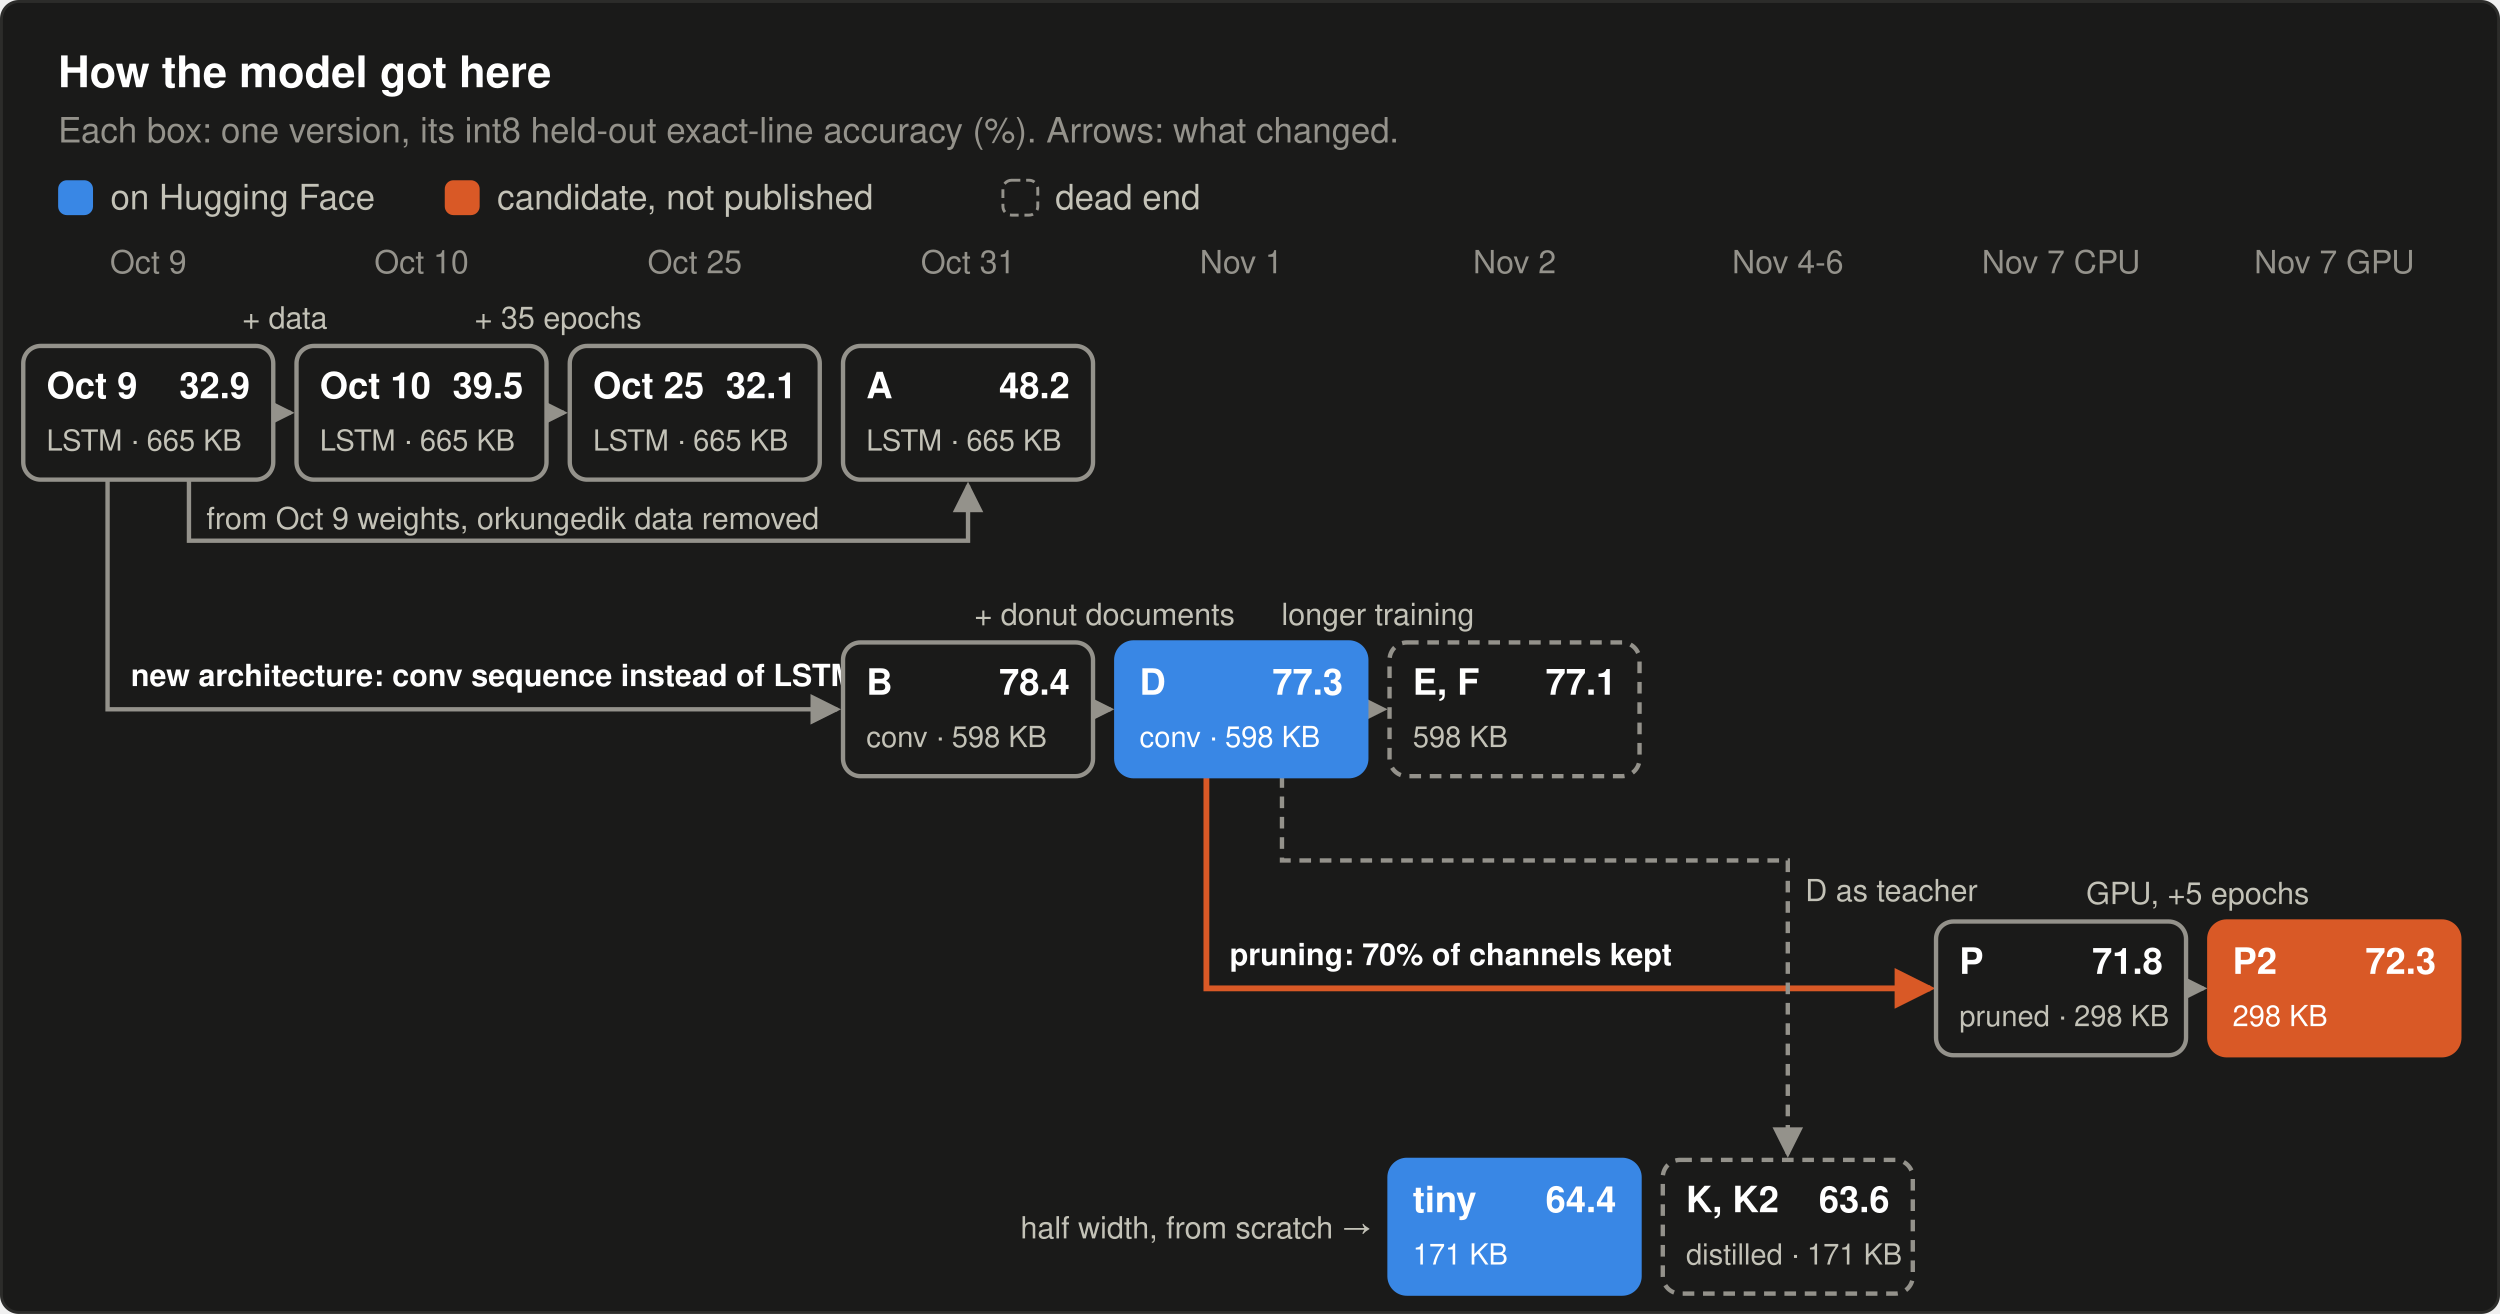
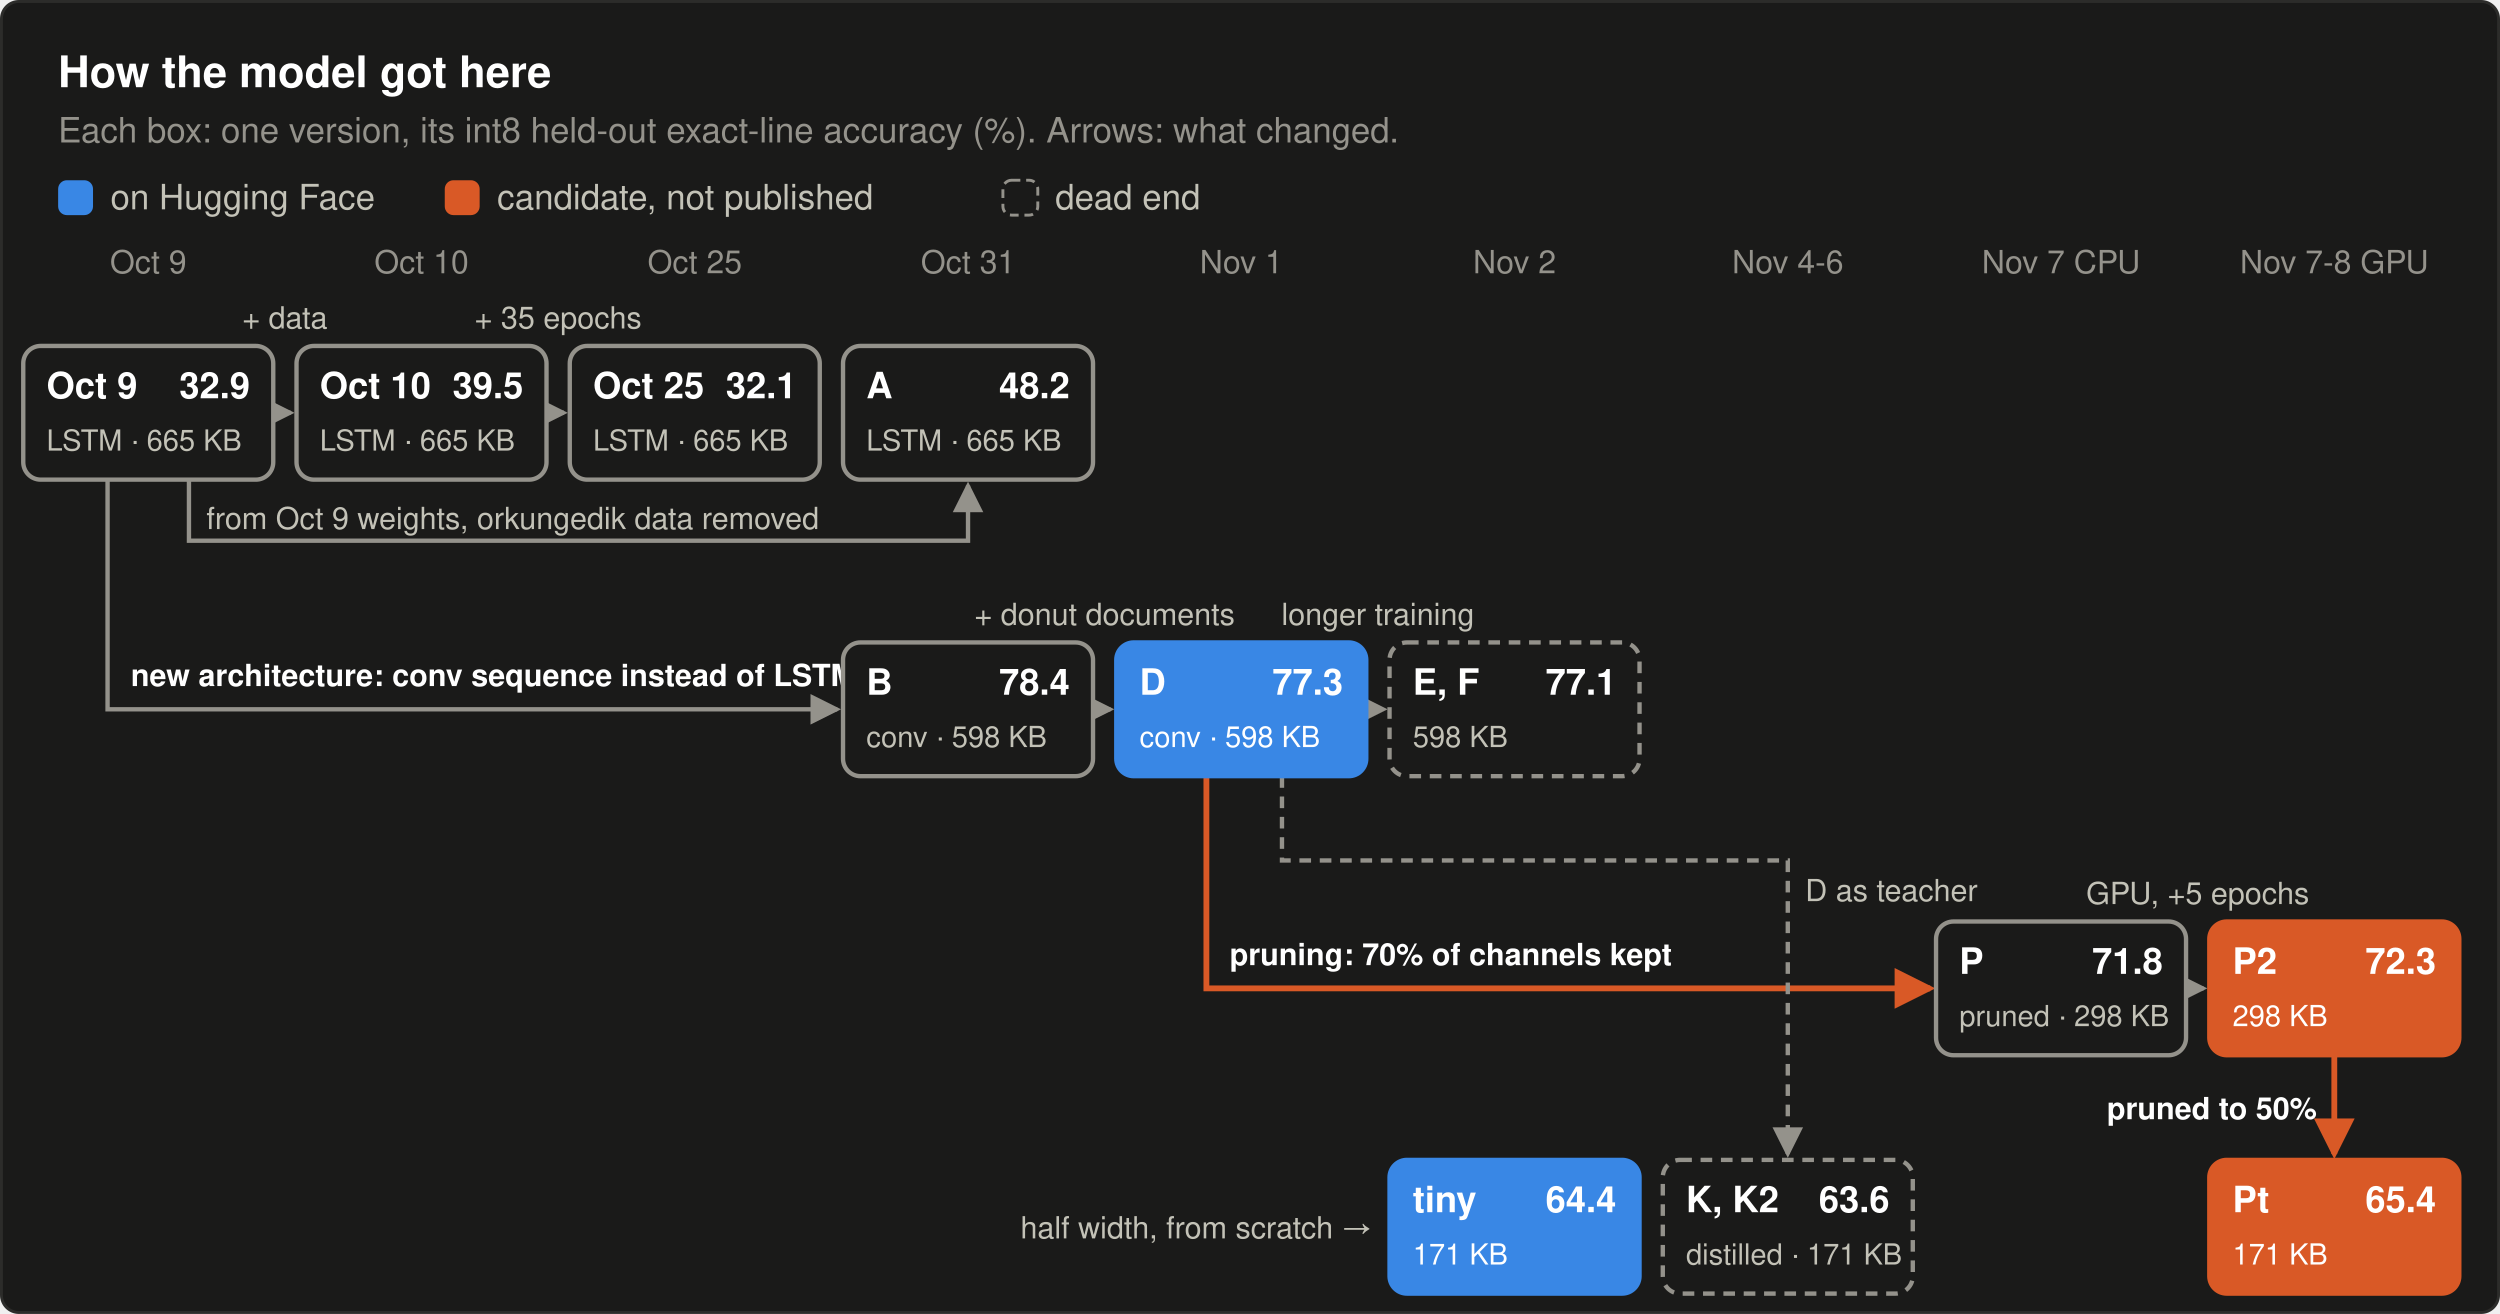
<svg xmlns="http://www.w3.org/2000/svg" viewBox="0 0 860 452" width="860" height="452" font-family="-apple-system, BlinkMacSystemFont, 'Segoe UI', Helvetica, Arial, sans-serif">
  <rect x="0.5" y="0.5" width="859" height="451" rx="6" fill="#1a1a19" stroke="#2c2c2a" />
  <text x="20" y="30" font-size="15" font-weight="600" fill="#ffffff">How the model got here</text>
  <text x="20" y="49" font-size="12" fill="#94928b">Each box: one version, its int8 held-out exact-line accuracy (%). Arrows: what changed.</text>
  <rect x="20" y="62" width="12" height="12" rx="3" fill="#3987e5" />
  <text x="38" y="72" font-size="12" fill="#c3c2b7">on Hugging Face</text>
  <rect x="153.0" y="62" width="12" height="12" rx="3" fill="#d95926" />
  <text x="171.0" y="72" font-size="12" fill="#c3c2b7">candidate, not published</text>
  <rect x="345" y="62" width="12" height="12" rx="3" fill="#1a1a19" stroke="#94928b" stroke-dasharray="3 2" />
  <text x="363" y="72" font-size="12" fill="#c3c2b7">dead end</text>
  <defs>
    <marker id="a" viewBox="0 0 8 8" refX="7" refY="4" markerWidth="7" markerHeight="7" orient="auto">
      <path d="M0,0L8,4L0,8Z" fill="#94928b" />
    </marker>
    <marker id="b" viewBox="0 0 8 8" refX="7" refY="4" markerWidth="7" markerHeight="7" orient="auto">
      <path d="M0,0L8,4L0,8Z" fill="#d95926" />
    </marker>
  </defs>
  <text x="51" y="94" font-size="11" text-anchor="middle" fill="#94928b">Oct 9</text>
  <text x="145" y="94" font-size="11" text-anchor="middle" fill="#94928b">Oct 10</text>
  <text x="239" y="94" font-size="11" text-anchor="middle" fill="#94928b">Oct 25</text>
  <text x="333" y="94" font-size="11" text-anchor="middle" fill="#94928b">Oct 31</text>
  <text x="427" y="94" font-size="11" text-anchor="middle" fill="#94928b">Nov 1</text>
  <text x="521" y="94" font-size="11" text-anchor="middle" fill="#94928b">Nov 2</text>
  <text x="615" y="94" font-size="11" text-anchor="middle" fill="#94928b">Nov 4-6</text>
  <text x="709" y="94" font-size="11" text-anchor="middle" fill="#94928b">Nov 7 CPU</text>
-   <text x="803" y="94" font-size="11" text-anchor="middle" fill="#94928b">Nov 7 GPU</text>
+   <text x="803" y="94" font-size="11" text-anchor="middle" fill="#94928b">Nov 7-8 GPU</text>
  <path d="M94,142 H100" fill="none" stroke="#94928b" stroke-width="1.5" marker-end="url(#a)" />
  <text x="98" y="113" font-size="10.5" text-anchor="middle" font-weight="400" fill="#c3c2b7">+ data</text>
  <path d="M188,142 H194" fill="none" stroke="#94928b" stroke-width="1.5" marker-end="url(#a)" />
  <text x="192" y="113" font-size="10.5" text-anchor="middle" font-weight="400" fill="#c3c2b7">+ 35 epochs</text>
  <path d="M65,165 V186 H333 V167" fill="none" stroke="#94928b" stroke-width="1.5" marker-end="url(#a)" />
  <text x="71" y="182" font-size="10.5" text-anchor="start" font-weight="400" fill="#c3c2b7">from Oct 9 weights, orkungedik data removed</text>
  <path d="M37,165 V244 H288" fill="none" stroke="#94928b" stroke-width="1.5" marker-end="url(#a)" />
  <text x="45" y="236" font-size="10.5" text-anchor="start" font-weight="600" fill="#ffffff">new architecture: conv sequence instead of LSTM</text>
  <path d="M376,244 H382" fill="none" stroke="#94928b" stroke-width="1.5" marker-end="url(#a)" />
  <text x="380" y="215" font-size="10.5" text-anchor="middle" font-weight="400" fill="#c3c2b7">+ donut documents</text>
  <path d="M470,244 H476" fill="none" stroke="#94928b" stroke-width="1.5" stroke-dasharray="4 3" marker-end="url(#a)" />
  <text x="474" y="215" font-size="10.5" text-anchor="middle" font-weight="400" fill="#c3c2b7">longer training</text>
  <path d="M415,267 V340 H664" fill="none" stroke="#d95926" stroke-width="2" marker-end="url(#b)" />
  <text x="423" y="332" font-size="10.5" text-anchor="start" font-weight="600" fill="#ffffff">pruning: 70% of channels kept</text>
  <path d="M752,340 H758" fill="none" stroke="#94928b" stroke-width="1.5" marker-end="url(#a)" />
  <text x="756" y="311" font-size="10.5" text-anchor="middle" font-weight="400" fill="#c3c2b7">GPU, +5 epochs</text>
  <path d="M441,267 V296 H615 V397" fill="none" stroke="#94928b" stroke-width="1.5" stroke-dasharray="4 3" marker-end="url(#a)" />
  <text x="621" y="310" font-size="10.5" text-anchor="start" font-weight="400" fill="#c3c2b7">D as teacher</text>
  <text x="472" y="426" font-size="10.5" text-anchor="end" font-weight="400" fill="#c3c2b7">half width, from scratch →</text>
+   <path d="M803,363 V397" fill="none" stroke="#d95926" stroke-width="2" marker-end="url(#b)" />
+   <text x="797" y="385" font-size="10.5" text-anchor="end" font-weight="600" fill="#ffffff">pruned to 50%</text>
  <g>
    <rect x="8" y="119" width="86" height="46" rx="6" fill="#1a1a19" stroke="#94928b" stroke-width="1.5" />
    <text x="16" y="137" font-size="12.5" font-weight="600" fill="#ffffff">Oct 9</text>
    <text x="86" y="137" font-size="12.5" font-weight="600" text-anchor="end" fill="#ffffff">32.9</text>
    <text x="16" y="155" font-size="10" fill="#c3c2b7">LSTM · 665 KB</text>
  </g>
  <g>
    <rect x="102" y="119" width="86" height="46" rx="6" fill="#1a1a19" stroke="#94928b" stroke-width="1.5" />
    <text x="110" y="137" font-size="12.5" font-weight="600" fill="#ffffff">Oct 10</text>
    <text x="180" y="137" font-size="12.5" font-weight="600" text-anchor="end" fill="#ffffff">39.5</text>
    <text x="110" y="155" font-size="10" fill="#c3c2b7">LSTM · 665 KB</text>
  </g>
  <g>
    <rect x="196" y="119" width="86" height="46" rx="6" fill="#1a1a19" stroke="#94928b" stroke-width="1.5" />
    <text x="204" y="137" font-size="12.5" font-weight="600" fill="#ffffff">Oct 25</text>
    <text x="274" y="137" font-size="12.5" font-weight="600" text-anchor="end" fill="#ffffff">32.1</text>
    <text x="204" y="155" font-size="10" fill="#c3c2b7">LSTM · 665 KB</text>
  </g>
  <g>
    <rect x="290" y="119" width="86" height="46" rx="6" fill="#1a1a19" stroke="#94928b" stroke-width="1.5" />
    <text x="298" y="137" font-size="12.5" font-weight="600" fill="#ffffff">A</text>
    <text x="368" y="137" font-size="12.5" font-weight="600" text-anchor="end" fill="#ffffff">48.2</text>
    <text x="298" y="155" font-size="10" fill="#c3c2b7">LSTM · 665 KB</text>
  </g>
  <g>
    <rect x="290" y="221" width="86" height="46" rx="6" fill="#1a1a19" stroke="#94928b" stroke-width="1.5" />
    <text x="298" y="239" font-size="12.5" font-weight="600" fill="#ffffff">B</text>
    <text x="368" y="239" font-size="12.5" font-weight="600" text-anchor="end" fill="#ffffff">78.4</text>
    <text x="298" y="257" font-size="10" fill="#c3c2b7">conv · 598 KB</text>
  </g>
  <g>
    <rect x="384" y="221" width="86" height="46" rx="6" fill="#3987e5" stroke="#3987e5" stroke-width="1.5" />
    <text x="392" y="239" font-size="12.5" font-weight="600" fill="#ffffff">D</text>
    <text x="462" y="239" font-size="12.5" font-weight="600" text-anchor="end" fill="#ffffff">77.3</text>
    <text x="392" y="257" font-size="10" fill="#ffffff">conv · 598 KB</text>
  </g>
  <g>
    <rect x="478" y="221" width="86" height="46" rx="6" fill="#1a1a19" stroke="#94928b" stroke-width="1.5" stroke-dasharray="4 3" />
    <text x="486" y="239" font-size="12.5" font-weight="600" fill="#ffffff">E, F</text>
    <text x="556" y="239" font-size="12.5" font-weight="600" text-anchor="end" fill="#ffffff">77.1</text>
    <text x="486" y="257" font-size="10" fill="#c3c2b7">598 KB</text>
  </g>
  <g>
    <rect x="666" y="317" width="86" height="46" rx="6" fill="#1a1a19" stroke="#94928b" stroke-width="1.5" />
    <text x="674" y="335" font-size="12.5" font-weight="600" fill="#ffffff">P</text>
    <text x="744" y="335" font-size="12.5" font-weight="600" text-anchor="end" fill="#ffffff">71.8</text>
    <text x="674" y="353" font-size="10" fill="#c3c2b7">pruned · 298 KB</text>
  </g>
  <g>
    <rect x="760" y="317" width="86" height="46" rx="6" fill="#d95926" stroke="#d95926" stroke-width="1.5" />
    <text x="768" y="335" font-size="12.5" font-weight="600" fill="#ffffff">P2</text>
    <text x="838" y="335" font-size="12.5" font-weight="600" text-anchor="end" fill="#ffffff">72.3</text>
    <text x="768" y="353" font-size="10" fill="#ffffff">298 KB</text>
  </g>
  <g>
    <rect x="478" y="399" width="86" height="46" rx="6" fill="#3987e5" stroke="#3987e5" stroke-width="1.5" />
    <text x="486" y="417" font-size="12.5" font-weight="600" fill="#ffffff">tiny</text>
    <text x="556" y="417" font-size="12.5" font-weight="600" text-anchor="end" fill="#ffffff">64.4</text>
    <text x="486" y="435" font-size="10" fill="#ffffff">171 KB</text>
  </g>
  <g>
    <rect x="572" y="399" width="86" height="46" rx="6" fill="#1a1a19" stroke="#94928b" stroke-width="1.5" stroke-dasharray="4 3" />
    <text x="580" y="417" font-size="12.5" font-weight="600" fill="#ffffff">K, K2</text>
    <text x="650" y="417" font-size="12.5" font-weight="600" text-anchor="end" fill="#ffffff">63.6</text>
    <text x="580" y="435" font-size="10" fill="#c3c2b7">distilled · 171 KB</text>
  </g>
+   <g>
+     <rect x="760" y="399" width="86" height="46" rx="6" fill="#d95926" stroke="#d95926" stroke-width="1.5" />
+     <text x="768" y="417" font-size="12.5" font-weight="600" fill="#ffffff">Pt</text>
+     <text x="838" y="417" font-size="12.5" font-weight="600" text-anchor="end" fill="#ffffff">65.4</text>
+     <text x="768" y="435" font-size="10" fill="#ffffff">171 KB</text>
+   </g>
</svg>
